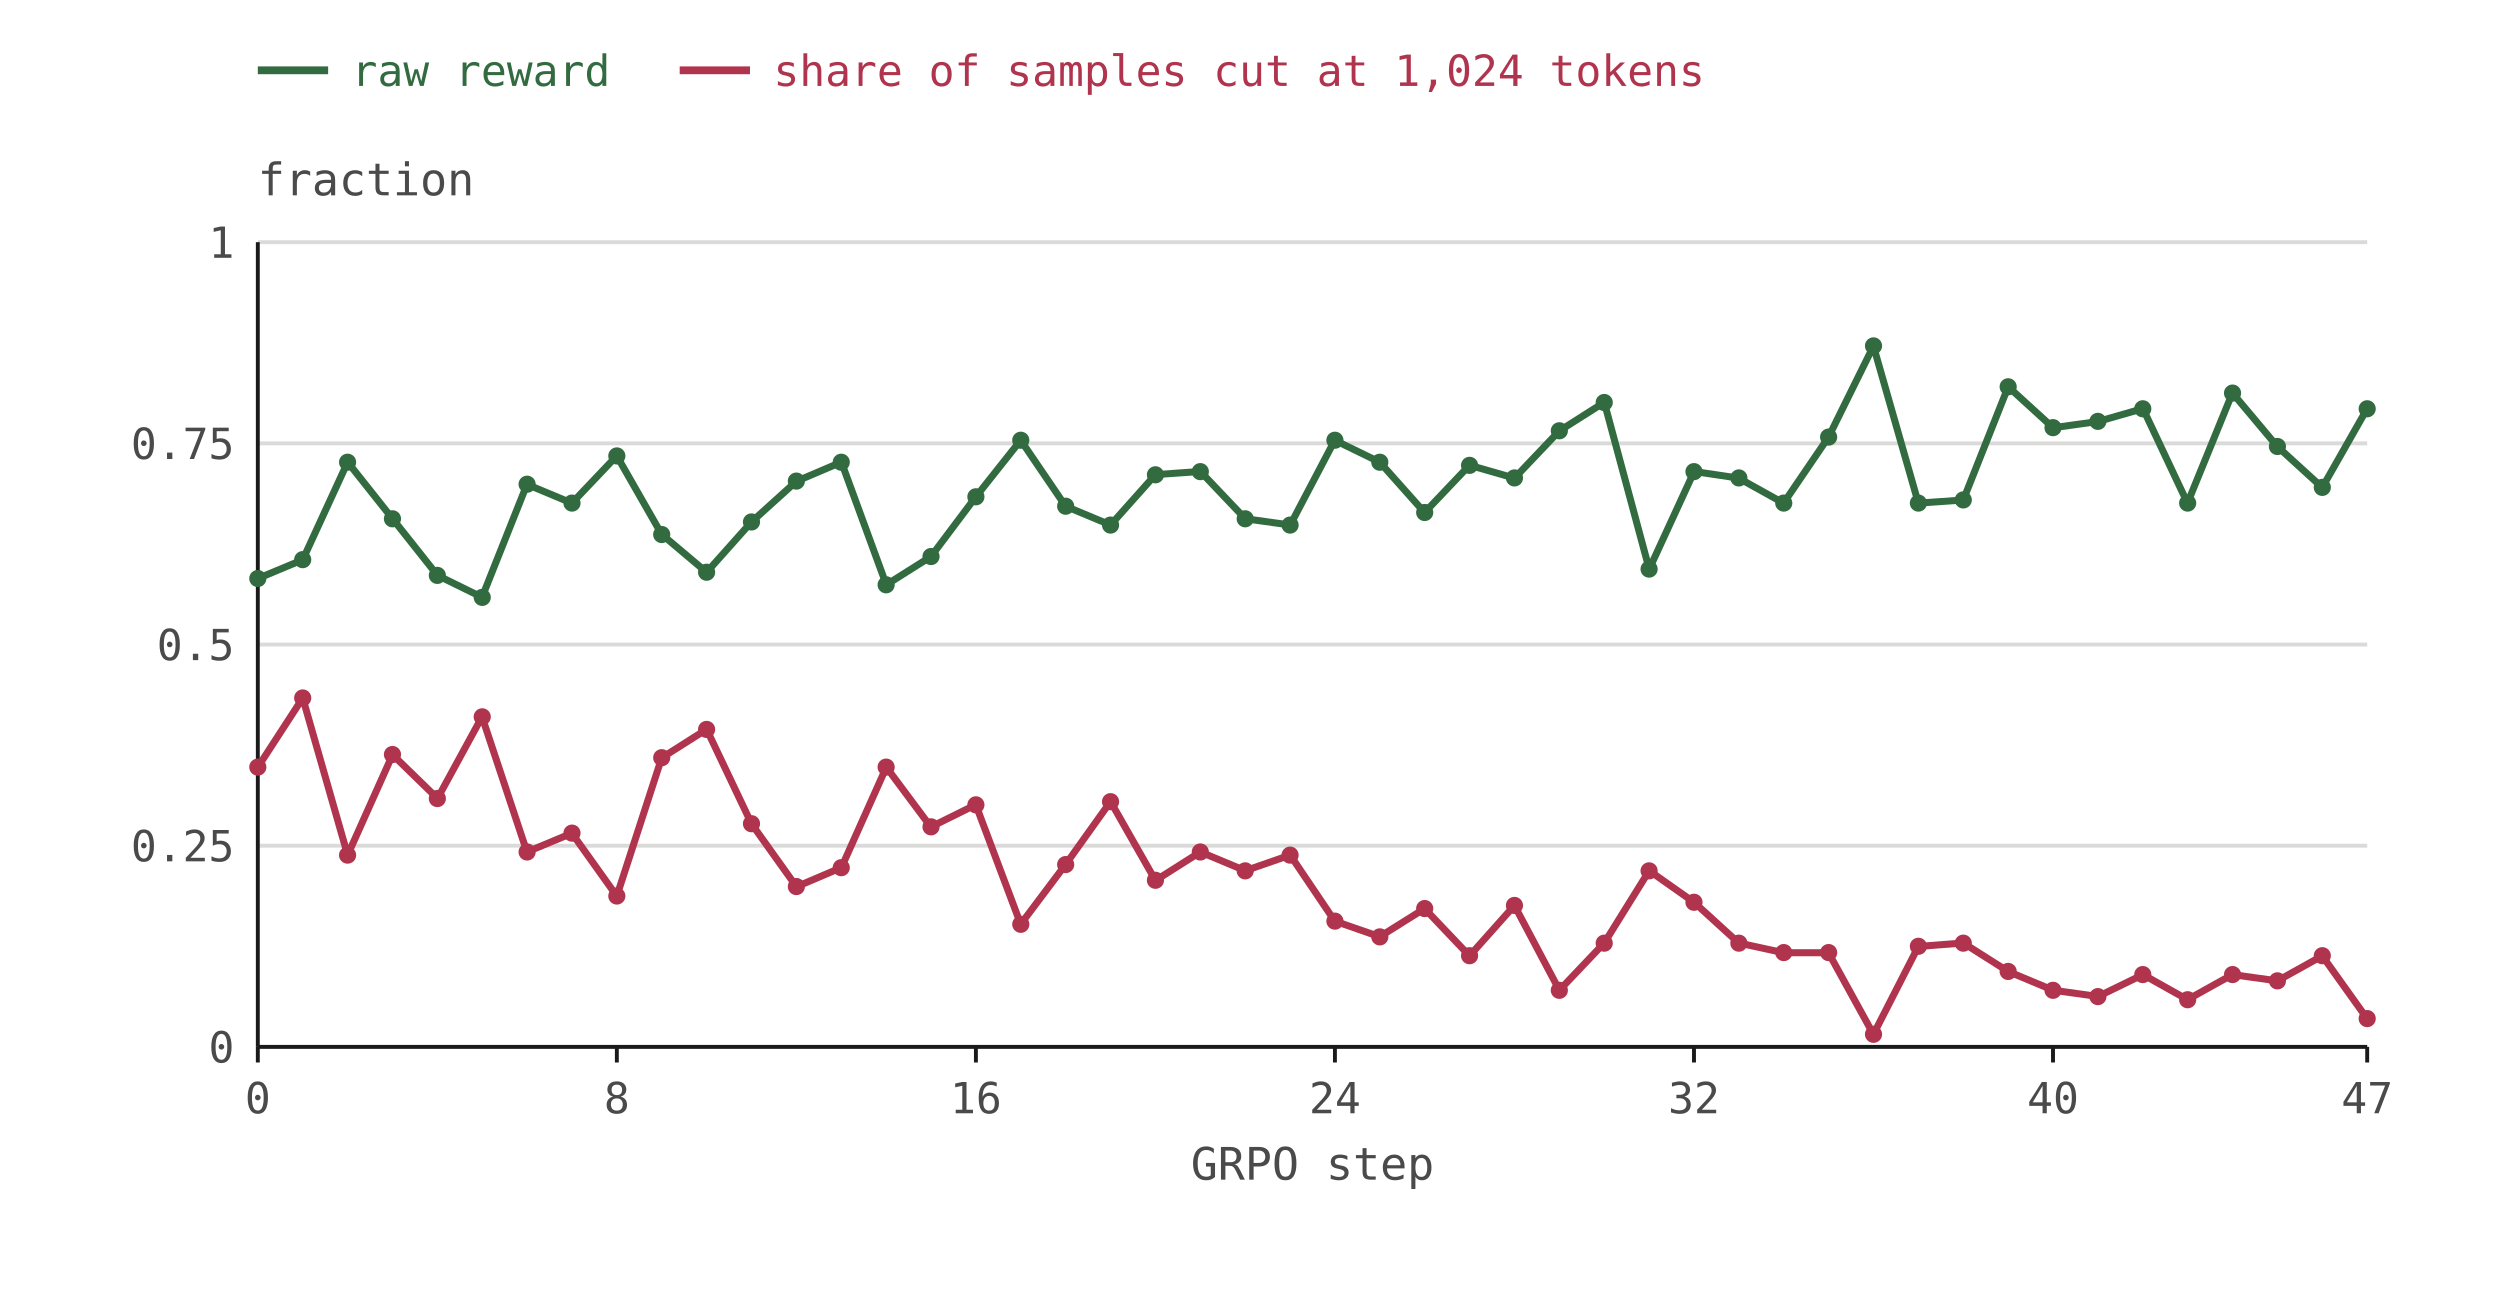
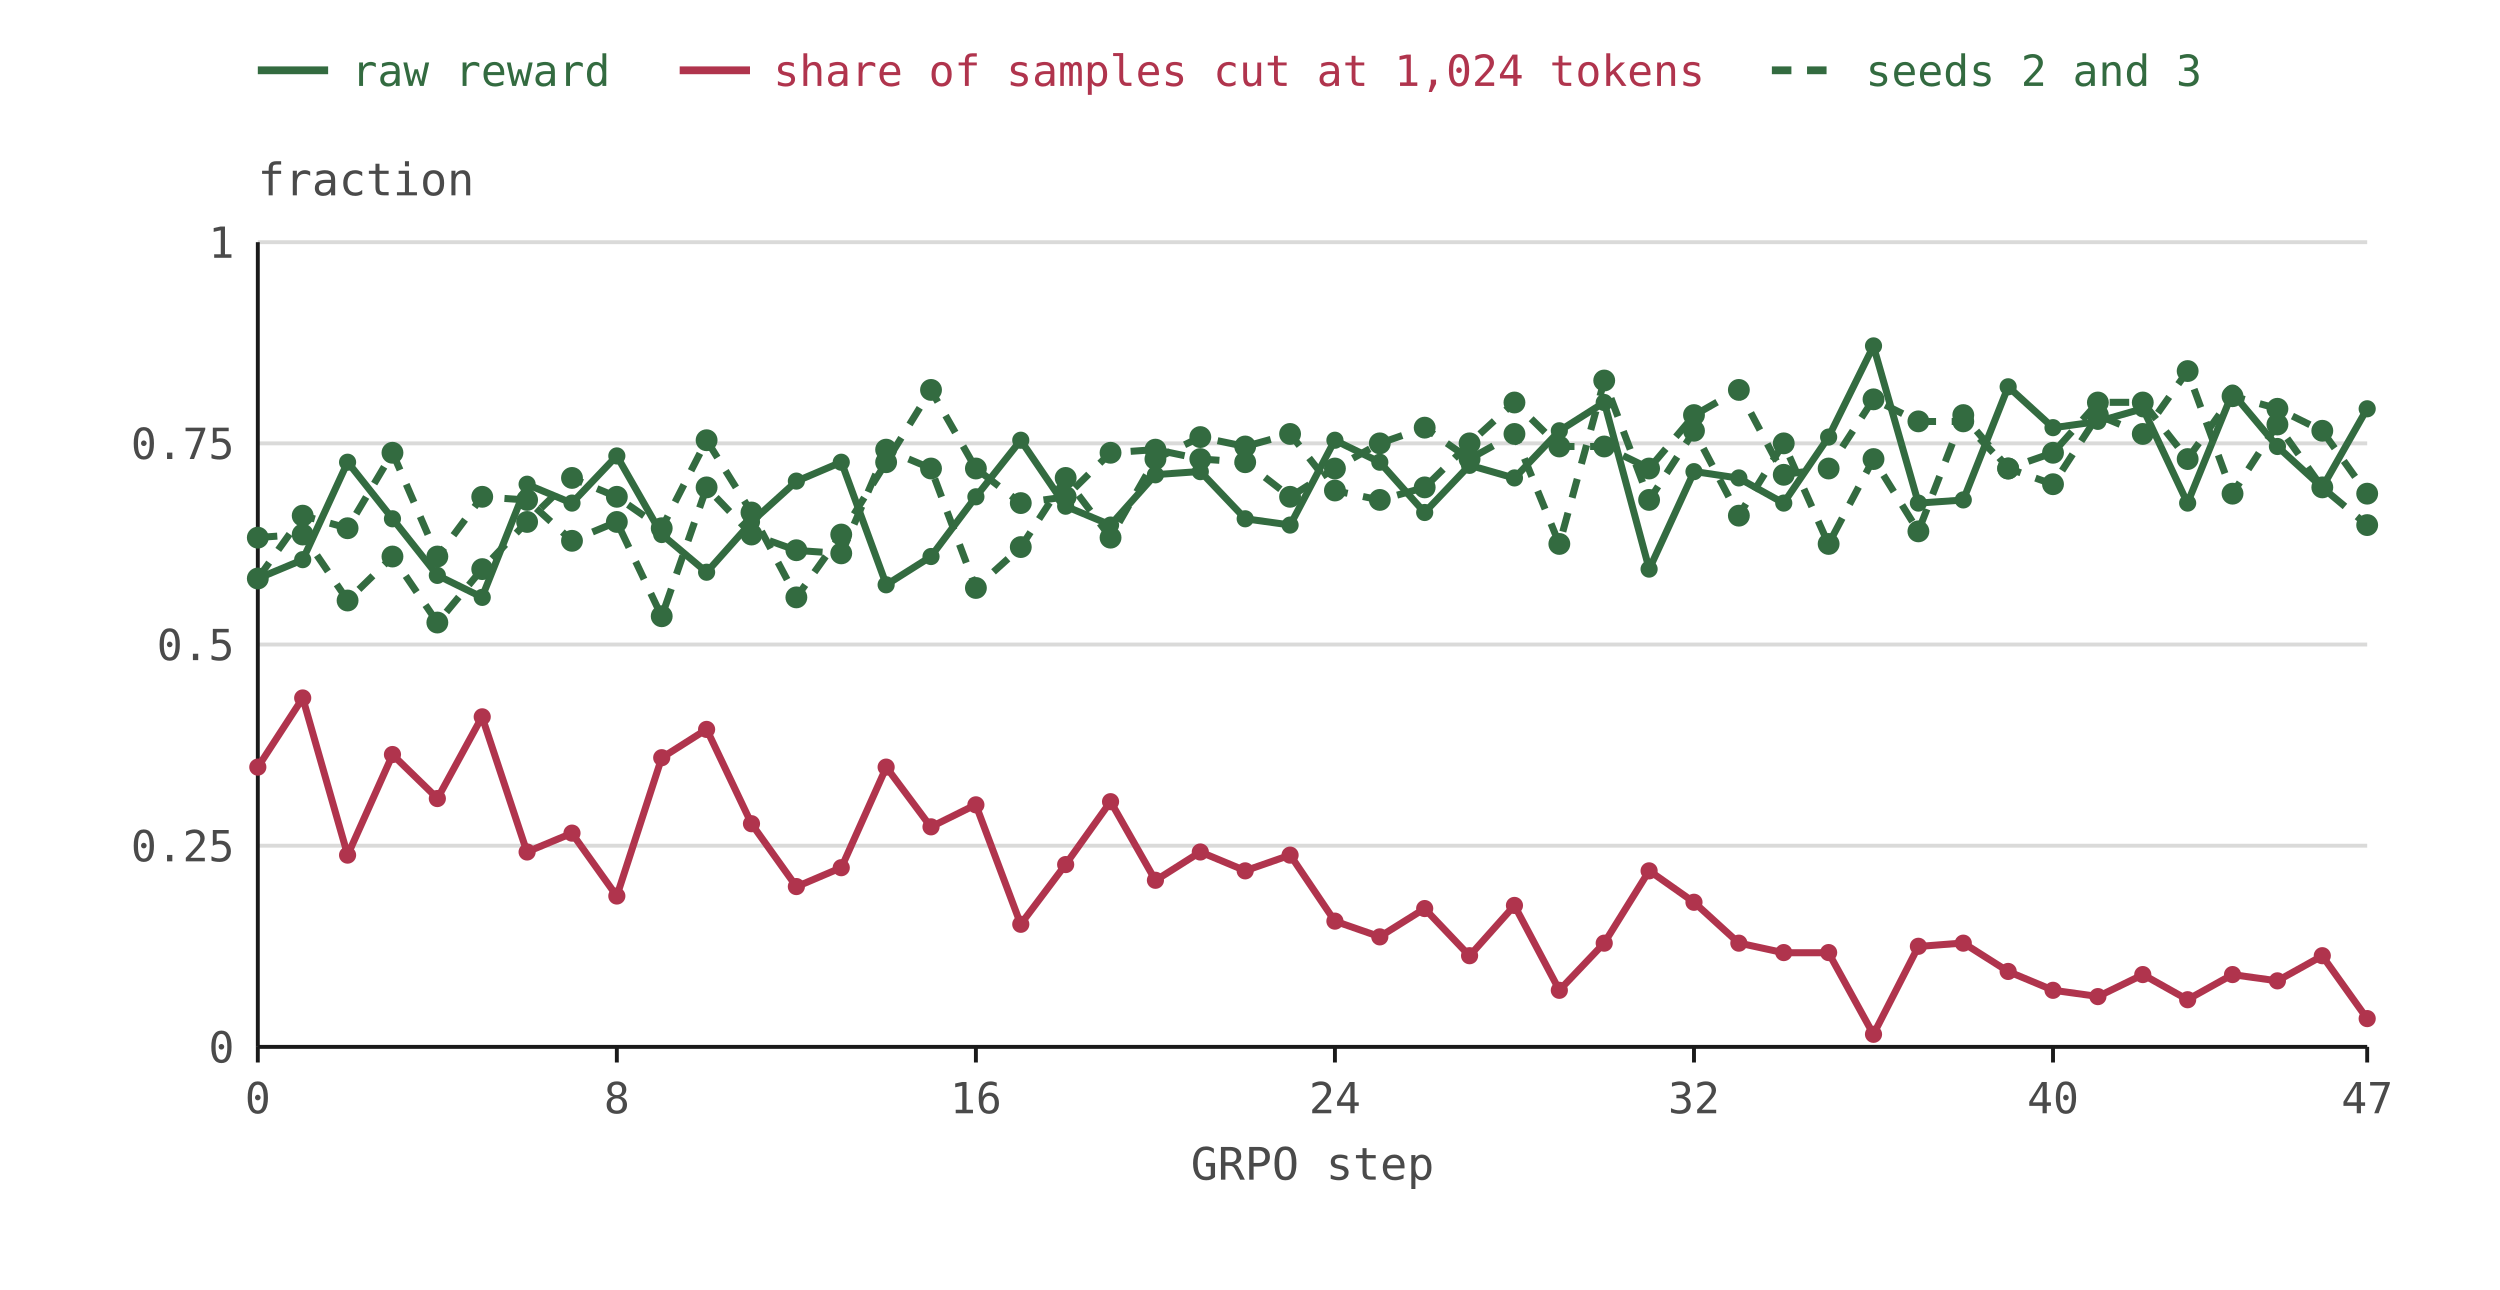
<svg xmlns="http://www.w3.org/2000/svg" viewBox="0 0 640 330" role="img" aria-labelledby="fig-7-2d-title fig-7-2d-desc" font-family="JetBrains Mono, ui-monospace, monospace">
  <line x1="66" y1="268" x2="606" y2="268" stroke="var(--m-ink-mute, #6f6f6a)" stroke-width="1" stroke-opacity="0.25" />
  <text x="60" y="272" font-size="11" text-anchor="end" fill="var(--m-ink-soft, #4a4a4a)">0</text>
  <line x1="66" y1="216.5" x2="606" y2="216.5" stroke="var(--m-ink-mute, #6f6f6a)" stroke-width="1" stroke-opacity="0.25" />
  <text x="60" y="220.5" font-size="11" text-anchor="end" fill="var(--m-ink-soft, #4a4a4a)">0.25</text>
  <line x1="66" y1="165" x2="606" y2="165" stroke="var(--m-ink-mute, #6f6f6a)" stroke-width="1" stroke-opacity="0.25" />
  <text x="60" y="169" font-size="11" text-anchor="end" fill="var(--m-ink-soft, #4a4a4a)">0.5</text>
  <line x1="66" y1="113.5" x2="606" y2="113.5" stroke="var(--m-ink-mute, #6f6f6a)" stroke-width="1" stroke-opacity="0.25" />
  <text x="60" y="117.5" font-size="11" text-anchor="end" fill="var(--m-ink-soft, #4a4a4a)">0.75</text>
  <line x1="66" y1="62" x2="606" y2="62" stroke="var(--m-ink-mute, #6f6f6a)" stroke-width="1" stroke-opacity="0.25" />
  <text x="60" y="66" font-size="11" text-anchor="end" fill="var(--m-ink-soft, #4a4a4a)">1</text>
  <line x1="66" y1="268" x2="606" y2="268" stroke="var(--m-ink, #1a1a1a)" stroke-width="1" />
  <line x1="66" y1="62" x2="66" y2="268" stroke="var(--m-ink, #1a1a1a)" stroke-width="1" />
  <line x1="66" y1="268" x2="66" y2="272" stroke="var(--m-ink, #1a1a1a)" stroke-width="1" />
  <text x="66" y="285" font-size="11" text-anchor="middle" fill="var(--m-ink-soft, #4a4a4a)">0</text>
  <line x1="157.91" y1="268" x2="157.91" y2="272" stroke="var(--m-ink, #1a1a1a)" stroke-width="1" />
  <text x="157.91" y="285" font-size="11" text-anchor="middle" fill="var(--m-ink-soft, #4a4a4a)">8</text>
  <line x1="249.83" y1="268" x2="249.83" y2="272" stroke="var(--m-ink, #1a1a1a)" stroke-width="1" />
  <text x="249.83" y="285" font-size="11" text-anchor="middle" fill="var(--m-ink-soft, #4a4a4a)">16</text>
  <line x1="341.74" y1="268" x2="341.74" y2="272" stroke="var(--m-ink, #1a1a1a)" stroke-width="1" />
  <text x="341.74" y="285" font-size="11" text-anchor="middle" fill="var(--m-ink-soft, #4a4a4a)">24</text>
  <line x1="433.66" y1="268" x2="433.66" y2="272" stroke="var(--m-ink, #1a1a1a)" stroke-width="1" />
  <text x="433.66" y="285" font-size="11" text-anchor="middle" fill="var(--m-ink-soft, #4a4a4a)">32</text>
  <line x1="525.57" y1="268" x2="525.57" y2="272" stroke="var(--m-ink, #1a1a1a)" stroke-width="1" />
  <text x="525.57" y="285" font-size="11" text-anchor="middle" fill="var(--m-ink-soft, #4a4a4a)">40</text>
  <line x1="606" y1="268" x2="606" y2="272" stroke="var(--m-ink, #1a1a1a)" stroke-width="1" />
  <text x="606" y="285" font-size="11" text-anchor="middle" fill="var(--m-ink-soft, #4a4a4a)">47</text>
  <text x="336" y="302" font-size="11.5" text-anchor="middle" class="m-serif" fill="var(--m-ink-soft, #4a4a4a)">GRPO step</text>
  <text x="66" y="50" font-size="11.5" class="m-serif" fill="var(--m-ink-soft, #4a4a4a)">fraction</text>
  <path d="M66.0 148.1 L77.5 143.3 L89.0 118.3 L100.5 132.8 L112.0 147.3 L123.4 152.9 L134.9 124.0 L146.4 128.8 L157.9 116.7 L169.4 136.8 L180.9 146.5 L192.4 133.6 L203.9 123.2 L215.4 118.3 L226.9 149.7 L238.3 142.5 L249.8 127.2 L261.3 112.7 L272.8 129.6 L284.3 134.4 L295.8 121.5 L307.3 120.7 L318.8 132.8 L330.3 134.4 L341.7 112.7 L353.2 118.3 L364.7 131.2 L376.2 119.1 L387.7 122.4 L399.2 110.3 L410.7 103.0 L422.2 145.7 L433.7 120.7 L445.1 122.4 L456.6 128.8 L468.1 111.9 L479.6 88.6 L491.1 128.8 L502.6 128.0 L514.1 99.0 L525.6 109.5 L537.1 107.9 L548.6 104.6 L560.0 128.8 L571.5 100.6 L583.0 114.3 L594.5 124.8 L606.0 104.6" fill="none" stroke="var(--m-green-ink, #336b40)" stroke-width="1.8" stroke-linejoin="round" />
  <circle cx="66" cy="148.1" r="2.2" fill="var(--m-green-ink, #336b40)" />
  <circle cx="77.49" cy="143.27" r="2.2" fill="var(--m-green-ink, #336b40)" />
  <circle cx="88.98" cy="118.33" r="2.2" fill="var(--m-green-ink, #336b40)" />
  <circle cx="100.47" cy="132.81" r="2.2" fill="var(--m-green-ink, #336b40)" />
  <circle cx="111.96" cy="147.3" r="2.2" fill="var(--m-green-ink, #336b40)" />
  <circle cx="123.45" cy="152.93" r="2.2" fill="var(--m-green-ink, #336b40)" />
  <circle cx="134.94" cy="123.96" r="2.2" fill="var(--m-green-ink, #336b40)" />
  <circle cx="146.43" cy="128.79" r="2.2" fill="var(--m-green-ink, #336b40)" />
  <circle cx="157.91" cy="116.72" r="2.2" fill="var(--m-green-ink, #336b40)" />
  <circle cx="169.4" cy="136.84" r="2.2" fill="var(--m-green-ink, #336b40)" />
  <circle cx="180.89" cy="146.49" r="2.2" fill="var(--m-green-ink, #336b40)" />
  <circle cx="192.38" cy="133.62" r="2.2" fill="var(--m-green-ink, #336b40)" />
  <circle cx="203.87" cy="123.16" r="2.2" fill="var(--m-green-ink, #336b40)" />
  <circle cx="215.36" cy="118.33" r="2.2" fill="var(--m-green-ink, #336b40)" />
  <circle cx="226.85" cy="149.71" r="2.2" fill="var(--m-green-ink, #336b40)" />
  <circle cx="238.34" cy="142.47" r="2.2" fill="var(--m-green-ink, #336b40)" />
  <circle cx="249.83" cy="127.18" r="2.2" fill="var(--m-green-ink, #336b40)" />
  <circle cx="261.32" cy="112.7" r="2.2" fill="var(--m-green-ink, #336b40)" />
  <circle cx="272.81" cy="129.59" r="2.2" fill="var(--m-green-ink, #336b40)" />
  <circle cx="284.3" cy="134.42" r="2.2" fill="var(--m-green-ink, #336b40)" />
  <circle cx="295.79" cy="121.55" r="2.2" fill="var(--m-green-ink, #336b40)" />
  <circle cx="307.28" cy="120.74" r="2.2" fill="var(--m-green-ink, #336b40)" />
  <circle cx="318.77" cy="132.81" r="2.2" fill="var(--m-green-ink, #336b40)" />
  <circle cx="330.26" cy="134.42" r="2.2" fill="var(--m-green-ink, #336b40)" />
  <circle cx="341.74" cy="112.7" r="2.2" fill="var(--m-green-ink, #336b40)" />
  <circle cx="353.23" cy="118.33" r="2.2" fill="var(--m-green-ink, #336b40)" />
  <circle cx="364.72" cy="131.2" r="2.2" fill="var(--m-green-ink, #336b40)" />
  <circle cx="376.21" cy="119.13" r="2.2" fill="var(--m-green-ink, #336b40)" />
  <circle cx="387.7" cy="122.35" r="2.2" fill="var(--m-green-ink, #336b40)" />
  <circle cx="399.19" cy="110.28" r="2.2" fill="var(--m-green-ink, #336b40)" />
  <circle cx="410.68" cy="103.04" r="2.2" fill="var(--m-green-ink, #336b40)" />
  <circle cx="422.17" cy="145.69" r="2.2" fill="var(--m-green-ink, #336b40)" />
  <circle cx="433.66" cy="120.74" r="2.2" fill="var(--m-green-ink, #336b40)" />
  <circle cx="445.15" cy="122.35" r="2.2" fill="var(--m-green-ink, #336b40)" />
  <circle cx="456.64" cy="128.79" r="2.2" fill="var(--m-green-ink, #336b40)" />
  <circle cx="468.13" cy="111.89" r="2.2" fill="var(--m-green-ink, #336b40)" />
  <circle cx="479.62" cy="88.55" r="2.2" fill="var(--m-green-ink, #336b40)" />
  <circle cx="491.11" cy="128.79" r="2.2" fill="var(--m-green-ink, #336b40)" />
  <circle cx="502.6" cy="127.98" r="2.2" fill="var(--m-green-ink, #336b40)" />
  <circle cx="514.09" cy="99.02" r="2.2" fill="var(--m-green-ink, #336b40)" />
  <circle cx="525.57" cy="109.48" r="2.2" fill="var(--m-green-ink, #336b40)" />
  <circle cx="537.06" cy="107.87" r="2.2" fill="var(--m-green-ink, #336b40)" />
  <circle cx="548.55" cy="104.65" r="2.2" fill="var(--m-green-ink, #336b40)" />
  <circle cx="560.04" cy="128.79" r="2.2" fill="var(--m-green-ink, #336b40)" />
  <circle cx="571.53" cy="100.63" r="2.2" fill="var(--m-green-ink, #336b40)" />
  <circle cx="583.02" cy="114.3" r="2.2" fill="var(--m-green-ink, #336b40)" />
  <circle cx="594.51" cy="124.77" r="2.2" fill="var(--m-green-ink, #336b40)" />
  <circle cx="606" cy="104.65" r="2.2" fill="var(--m-green-ink, #336b40)" />
  <path d="M66.0 196.4 L77.5 178.7 L89.0 218.9 L100.5 193.2 L112.0 204.4 L123.4 183.5 L134.9 218.1 L146.4 213.3 L157.9 229.4 L169.4 194.0 L180.9 186.7 L192.4 210.9 L203.9 227.0 L215.4 222.1 L226.9 196.4 L238.3 211.7 L249.8 206.0 L261.3 236.6 L272.8 221.3 L284.3 205.2 L295.8 225.4 L307.3 218.1 L318.8 222.9 L330.3 218.9 L341.7 235.8 L353.2 239.8 L364.7 232.6 L376.2 244.7 L387.7 231.8 L399.2 253.5 L410.7 241.4 L422.2 222.9 L433.7 231.0 L445.1 241.4 L456.6 243.9 L468.1 243.9 L479.6 264.8 L491.1 242.3 L502.6 241.4 L514.1 248.7 L525.6 253.5 L537.1 255.1 L548.6 249.5 L560.0 255.9 L571.5 249.5 L583.0 251.1 L594.5 244.7 L606.0 260.8" fill="none" stroke="var(--m-rose-ink, #b0344d)" stroke-width="1.8" stroke-linejoin="round" />
  <circle cx="66" cy="196.38" r="2.2" fill="var(--m-rose-ink, #b0344d)" />
  <circle cx="77.49" cy="178.68" r="2.2" fill="var(--m-rose-ink, #b0344d)" />
  <circle cx="88.98" cy="218.91" r="2.2" fill="var(--m-rose-ink, #b0344d)" />
  <circle cx="100.47" cy="193.16" r="2.2" fill="var(--m-rose-ink, #b0344d)" />
  <circle cx="111.96" cy="204.43" r="2.2" fill="var(--m-rose-ink, #b0344d)" />
  <circle cx="123.45" cy="183.51" r="2.2" fill="var(--m-rose-ink, #b0344d)" />
  <circle cx="134.94" cy="218.11" r="2.2" fill="var(--m-rose-ink, #b0344d)" />
  <circle cx="146.43" cy="213.28" r="2.2" fill="var(--m-rose-ink, #b0344d)" />
  <circle cx="157.91" cy="229.38" r="2.2" fill="var(--m-rose-ink, #b0344d)" />
  <circle cx="169.4" cy="193.97" r="2.2" fill="var(--m-rose-ink, #b0344d)" />
  <circle cx="180.89" cy="186.73" r="2.2" fill="var(--m-rose-ink, #b0344d)" />
  <circle cx="192.38" cy="210.87" r="2.2" fill="var(--m-rose-ink, #b0344d)" />
  <circle cx="203.87" cy="226.96" r="2.2" fill="var(--m-rose-ink, #b0344d)" />
  <circle cx="215.36" cy="222.13" r="2.2" fill="var(--m-rose-ink, #b0344d)" />
  <circle cx="226.85" cy="196.38" r="2.2" fill="var(--m-rose-ink, #b0344d)" />
  <circle cx="238.34" cy="211.67" r="2.2" fill="var(--m-rose-ink, #b0344d)" />
  <circle cx="249.83" cy="206.04" r="2.2" fill="var(--m-rose-ink, #b0344d)" />
  <circle cx="261.32" cy="236.62" r="2.2" fill="var(--m-rose-ink, #b0344d)" />
  <circle cx="272.81" cy="221.33" r="2.2" fill="var(--m-rose-ink, #b0344d)" />
  <circle cx="284.3" cy="205.23" r="2.2" fill="var(--m-rose-ink, #b0344d)" />
  <circle cx="295.79" cy="225.35" r="2.2" fill="var(--m-rose-ink, #b0344d)" />
  <circle cx="307.28" cy="218.11" r="2.2" fill="var(--m-rose-ink, #b0344d)" />
  <circle cx="318.77" cy="222.94" r="2.2" fill="var(--m-rose-ink, #b0344d)" />
  <circle cx="330.26" cy="218.91" r="2.2" fill="var(--m-rose-ink, #b0344d)" />
  <circle cx="341.74" cy="235.81" r="2.2" fill="var(--m-rose-ink, #b0344d)" />
  <circle cx="353.23" cy="239.84" r="2.2" fill="var(--m-rose-ink, #b0344d)" />
  <circle cx="364.72" cy="232.59" r="2.2" fill="var(--m-rose-ink, #b0344d)" />
  <circle cx="376.21" cy="244.66" r="2.2" fill="var(--m-rose-ink, #b0344d)" />
  <circle cx="387.7" cy="231.79" r="2.2" fill="var(--m-rose-ink, #b0344d)" />
  <circle cx="399.19" cy="253.52" r="2.2" fill="var(--m-rose-ink, #b0344d)" />
  <circle cx="410.68" cy="241.45" r="2.2" fill="var(--m-rose-ink, #b0344d)" />
  <circle cx="422.17" cy="222.94" r="2.2" fill="var(--m-rose-ink, #b0344d)" />
  <circle cx="433.66" cy="230.98" r="2.2" fill="var(--m-rose-ink, #b0344d)" />
  <circle cx="445.15" cy="241.45" r="2.2" fill="var(--m-rose-ink, #b0344d)" />
  <circle cx="456.64" cy="243.86" r="2.2" fill="var(--m-rose-ink, #b0344d)" />
  <circle cx="468.13" cy="243.86" r="2.2" fill="var(--m-rose-ink, #b0344d)" />
  <circle cx="479.62" cy="264.78" r="2.2" fill="var(--m-rose-ink, #b0344d)" />
  <circle cx="491.11" cy="242.25" r="2.2" fill="var(--m-rose-ink, #b0344d)" />
  <circle cx="502.6" cy="241.45" r="2.2" fill="var(--m-rose-ink, #b0344d)" />
  <circle cx="514.09" cy="248.69" r="2.2" fill="var(--m-rose-ink, #b0344d)" />
  <circle cx="525.57" cy="253.52" r="2.2" fill="var(--m-rose-ink, #b0344d)" />
  <circle cx="537.06" cy="255.13" r="2.2" fill="var(--m-rose-ink, #b0344d)" />
  <circle cx="548.55" cy="249.49" r="2.2" fill="var(--m-rose-ink, #b0344d)" />
  <circle cx="560.04" cy="255.93" r="2.2" fill="var(--m-rose-ink, #b0344d)" />
  <circle cx="571.53" cy="249.49" r="2.2" fill="var(--m-rose-ink, #b0344d)" />
  <circle cx="583.02" cy="251.1" r="2.2" fill="var(--m-rose-ink, #b0344d)" />
  <circle cx="594.51" cy="244.66" r="2.2" fill="var(--m-rose-ink, #b0344d)" />
  <circle cx="606" cy="260.76" r="2.2" fill="var(--m-rose-ink, #b0344d)" />
+   <path d="M66.0 148.1 L77.5 132.0 L89.0 135.2 L100.5 115.9 L112.0 142.5 L123.4 127.2 L134.9 128.0 L146.4 138.4 L157.9 133.6 L169.4 157.8 L180.9 124.8 L192.4 136.8 L203.9 140.9 L215.4 141.7 L226.9 115.1 L238.3 119.9 L249.8 150.5 L261.3 140.1 L272.8 122.4 L284.3 137.6 L295.8 117.5 L307.3 111.9 L318.8 114.3 L330.3 111.1 L341.7 125.6 L353.2 128.0 L364.7 124.8 L376.2 113.5 L387.7 103.0 L399.2 114.3 L410.7 114.3 L422.2 119.9 L433.7 106.3 L445.1 99.8 L456.6 121.5 L468.1 119.9 L479.6 102.2 L491.1 107.9 L502.6 107.9 L514.1 119.9 L525.6 124.0 L537.1 106.3 L548.6 111.1 L560.0 95.0 L571.5 126.4 L583.0 108.7 L594.5 124.8 L606.0 134.4" fill="none" stroke="var(--m-green-ink, #336b40)" stroke-width="1.8" stroke-dasharray="5 4" stroke-linejoin="round" />
+   <circle cx="66" cy="148.1" r="2.8" fill="var(--m-green-ink, #336b40)" />
+   <circle cx="77.49" cy="132.01" r="2.8" fill="var(--m-green-ink, #336b40)" />
+   <circle cx="88.98" cy="135.23" r="2.8" fill="var(--m-green-ink, #336b40)" />
+   <circle cx="100.47" cy="115.91" r="2.8" fill="var(--m-green-ink, #336b40)" />
+   <circle cx="111.96" cy="142.47" r="2.8" fill="var(--m-green-ink, #336b40)" />
+   <circle cx="123.45" cy="127.18" r="2.8" fill="var(--m-green-ink, #336b40)" />
+   <circle cx="134.94" cy="127.98" r="2.8" fill="var(--m-green-ink, #336b40)" />
+   <circle cx="146.43" cy="138.45" r="2.8" fill="var(--m-green-ink, #336b40)" />
+   <circle cx="157.91" cy="133.62" r="2.8" fill="var(--m-green-ink, #336b40)" />
+   <circle cx="169.4" cy="157.76" r="2.8" fill="var(--m-green-ink, #336b40)" />
+   <circle cx="180.89" cy="124.77" r="2.8" fill="var(--m-green-ink, #336b40)" />
+   <circle cx="192.38" cy="136.84" r="2.8" fill="var(--m-green-ink, #336b40)" />
+   <circle cx="203.87" cy="140.86" r="2.8" fill="var(--m-green-ink, #336b40)" />
+   <circle cx="215.36" cy="141.66" r="2.8" fill="var(--m-green-ink, #336b40)" />
+   <circle cx="226.85" cy="115.11" r="2.8" fill="var(--m-green-ink, #336b40)" />
+   <circle cx="238.34" cy="119.94" r="2.8" fill="var(--m-green-ink, #336b40)" />
+   <circle cx="249.83" cy="150.52" r="2.8" fill="var(--m-green-ink, #336b40)" />
+   <circle cx="261.32" cy="140.05" r="2.8" fill="var(--m-green-ink, #336b40)" />
+   <circle cx="272.81" cy="122.35" r="2.8" fill="var(--m-green-ink, #336b40)" />
+   <circle cx="284.3" cy="137.64" r="2.8" fill="var(--m-green-ink, #336b40)" />
+   <circle cx="295.79" cy="117.52" r="2.8" fill="var(--m-green-ink, #336b40)" />
+   <circle cx="307.28" cy="111.89" r="2.8" fill="var(--m-green-ink, #336b40)" />
+   <circle cx="318.77" cy="114.3" r="2.8" fill="var(--m-green-ink, #336b40)" />
+   <circle cx="330.26" cy="111.09" r="2.8" fill="var(--m-green-ink, #336b40)" />
+   <circle cx="341.74" cy="125.57" r="2.8" fill="var(--m-green-ink, #336b40)" />
+   <circle cx="353.23" cy="127.98" r="2.8" fill="var(--m-green-ink, #336b40)" />
+   <circle cx="364.72" cy="124.77" r="2.8" fill="var(--m-green-ink, #336b40)" />
+   <circle cx="376.21" cy="113.5" r="2.8" fill="var(--m-green-ink, #336b40)" />
+   <circle cx="387.7" cy="103.04" r="2.8" fill="var(--m-green-ink, #336b40)" />
+   <circle cx="399.19" cy="114.3" r="2.8" fill="var(--m-green-ink, #336b40)" />
+   <circle cx="410.68" cy="114.3" r="2.8" fill="var(--m-green-ink, #336b40)" />
+   <circle cx="422.17" cy="119.94" r="2.8" fill="var(--m-green-ink, #336b40)" />
+   <circle cx="433.66" cy="106.26" r="2.8" fill="var(--m-green-ink, #336b40)" />
+   <circle cx="445.15" cy="99.82" r="2.8" fill="var(--m-green-ink, #336b40)" />
+   <circle cx="456.64" cy="121.55" r="2.8" fill="var(--m-green-ink, #336b40)" />
+   <circle cx="468.13" cy="119.94" r="2.8" fill="var(--m-green-ink, #336b40)" />
+   <circle cx="479.62" cy="102.23" r="2.8" fill="var(--m-green-ink, #336b40)" />
+   <circle cx="491.11" cy="107.87" r="2.8" fill="var(--m-green-ink, #336b40)" />
+   <circle cx="502.6" cy="107.87" r="2.8" fill="var(--m-green-ink, #336b40)" />
+   <circle cx="514.09" cy="119.94" r="2.8" fill="var(--m-green-ink, #336b40)" />
+   <circle cx="525.57" cy="123.96" r="2.8" fill="var(--m-green-ink, #336b40)" />
+   <circle cx="537.06" cy="106.26" r="2.8" fill="var(--m-green-ink, #336b40)" />
+   <circle cx="548.55" cy="111.09" r="2.8" fill="var(--m-green-ink, #336b40)" />
+   <circle cx="560.04" cy="94.99" r="2.8" fill="var(--m-green-ink, #336b40)" />
+   <circle cx="571.53" cy="126.38" r="2.8" fill="var(--m-green-ink, #336b40)" />
+   <circle cx="583.02" cy="108.67" r="2.8" fill="var(--m-green-ink, #336b40)" />
+   <circle cx="594.51" cy="124.77" r="2.8" fill="var(--m-green-ink, #336b40)" />
+   <circle cx="606" cy="134.42" r="2.8" fill="var(--m-green-ink, #336b40)" />
+   <path d="M66.0 137.6 L77.5 136.8 L89.0 153.7 L100.5 142.5 L112.0 159.4 L123.4 145.7 L134.9 133.6 L146.4 122.4 L157.9 127.2 L169.4 135.2 L180.9 112.7 L192.4 131.2 L203.9 152.9 L215.4 136.8 L226.9 118.3 L238.3 99.8 L249.8 119.9 L261.3 128.8 L272.8 127.2 L284.3 115.9 L295.8 115.1 L307.3 117.5 L318.8 118.3 L330.3 127.2 L341.7 119.9 L353.2 113.5 L364.7 109.5 L376.2 117.5 L387.7 111.1 L399.2 139.3 L410.7 97.4 L422.2 128.0 L433.7 110.3 L445.1 132.0 L456.6 113.5 L468.1 139.3 L479.6 117.5 L491.1 136.0 L502.6 106.3 L514.1 119.9 L525.6 115.9 L537.1 103.0 L548.6 103.0 L560.0 117.5 L571.5 101.4 L583.0 104.6 L594.5 110.3 L606.0 126.4" fill="none" stroke="var(--m-green-ink, #336b40)" stroke-width="1.8" stroke-dasharray="5 4" stroke-linejoin="round" />
+   <circle cx="66" cy="137.64" r="2.8" fill="var(--m-green-ink, #336b40)" />
+   <circle cx="77.49" cy="136.84" r="2.8" fill="var(--m-green-ink, #336b40)" />
+   <circle cx="88.98" cy="153.73" r="2.8" fill="var(--m-green-ink, #336b40)" />
+   <circle cx="100.47" cy="142.47" r="2.8" fill="var(--m-green-ink, #336b40)" />
+   <circle cx="111.96" cy="159.37" r="2.8" fill="var(--m-green-ink, #336b40)" />
+   <circle cx="123.45" cy="145.69" r="2.8" fill="var(--m-green-ink, #336b40)" />
+   <circle cx="134.94" cy="133.62" r="2.8" fill="var(--m-green-ink, #336b40)" />
+   <circle cx="146.43" cy="122.35" r="2.8" fill="var(--m-green-ink, #336b40)" />
+   <circle cx="157.91" cy="127.18" r="2.8" fill="var(--m-green-ink, #336b40)" />
+   <circle cx="169.4" cy="135.23" r="2.8" fill="var(--m-green-ink, #336b40)" />
+   <circle cx="180.89" cy="112.7" r="2.8" fill="var(--m-green-ink, #336b40)" />
+   <circle cx="192.38" cy="131.2" r="2.8" fill="var(--m-green-ink, #336b40)" />
+   <circle cx="203.87" cy="152.93" r="2.8" fill="var(--m-green-ink, #336b40)" />
+   <circle cx="215.36" cy="136.84" r="2.8" fill="var(--m-green-ink, #336b40)" />
+   <circle cx="226.85" cy="118.33" r="2.8" fill="var(--m-green-ink, #336b40)" />
+   <circle cx="238.34" cy="99.82" r="2.8" fill="var(--m-green-ink, #336b40)" />
+   <circle cx="249.83" cy="119.94" r="2.8" fill="var(--m-green-ink, #336b40)" />
+   <circle cx="261.32" cy="128.79" r="2.8" fill="var(--m-green-ink, #336b40)" />
+   <circle cx="272.81" cy="127.18" r="2.8" fill="var(--m-green-ink, #336b40)" />
+   <circle cx="284.3" cy="115.91" r="2.8" fill="var(--m-green-ink, #336b40)" />
+   <circle cx="295.79" cy="115.11" r="2.8" fill="var(--m-green-ink, #336b40)" />
+   <circle cx="307.28" cy="117.52" r="2.8" fill="var(--m-green-ink, #336b40)" />
+   <circle cx="318.77" cy="118.33" r="2.8" fill="var(--m-green-ink, #336b40)" />
+   <circle cx="330.26" cy="127.18" r="2.8" fill="var(--m-green-ink, #336b40)" />
+   <circle cx="341.74" cy="119.94" r="2.8" fill="var(--m-green-ink, #336b40)" />
+   <circle cx="353.23" cy="113.5" r="2.8" fill="var(--m-green-ink, #336b40)" />
+   <circle cx="364.72" cy="109.48" r="2.8" fill="var(--m-green-ink, #336b40)" />
+   <circle cx="376.21" cy="117.52" r="2.8" fill="var(--m-green-ink, #336b40)" />
+   <circle cx="387.7" cy="111.09" r="2.8" fill="var(--m-green-ink, #336b40)" />
+   <circle cx="399.19" cy="139.25" r="2.8" fill="var(--m-green-ink, #336b40)" />
+   <circle cx="410.68" cy="97.41" r="2.8" fill="var(--m-green-ink, #336b40)" />
+   <circle cx="422.17" cy="127.98" r="2.8" fill="var(--m-green-ink, #336b40)" />
+   <circle cx="433.66" cy="110.28" r="2.8" fill="var(--m-green-ink, #336b40)" />
+   <circle cx="445.15" cy="132.01" r="2.8" fill="var(--m-green-ink, #336b40)" />
+   <circle cx="456.64" cy="113.5" r="2.8" fill="var(--m-green-ink, #336b40)" />
+   <circle cx="468.13" cy="139.25" r="2.8" fill="var(--m-green-ink, #336b40)" />
+   <circle cx="479.62" cy="117.52" r="2.8" fill="var(--m-green-ink, #336b40)" />
+   <circle cx="491.11" cy="136.03" r="2.8" fill="var(--m-green-ink, #336b40)" />
+   <circle cx="502.6" cy="106.26" r="2.8" fill="var(--m-green-ink, #336b40)" />
+   <circle cx="514.09" cy="119.94" r="2.8" fill="var(--m-green-ink, #336b40)" />
+   <circle cx="525.57" cy="115.91" r="2.8" fill="var(--m-green-ink, #336b40)" />
+   <circle cx="537.06" cy="103.04" r="2.8" fill="var(--m-green-ink, #336b40)" />
+   <circle cx="548.55" cy="103.04" r="2.8" fill="var(--m-green-ink, #336b40)" />
+   <circle cx="560.04" cy="117.52" r="2.8" fill="var(--m-green-ink, #336b40)" />
+   <circle cx="571.53" cy="101.43" r="2.8" fill="var(--m-green-ink, #336b40)" />
+   <circle cx="583.02" cy="104.65" r="2.8" fill="var(--m-green-ink, #336b40)" />
+   <circle cx="594.51" cy="110.28" r="2.8" fill="var(--m-green-ink, #336b40)" />
+   <circle cx="606" cy="126.38" r="2.8" fill="var(--m-green-ink, #336b40)" />
  <path d="M66 18 H84" fill="none" stroke="var(--m-green-ink, #336b40)" stroke-width="2" stroke-linejoin="round" />
  <text x="90" y="22" font-size="11" fill="var(--m-green-ink, #336b40)">raw reward</text>
  <path d="M174 18 H192" fill="none" stroke="var(--m-rose-ink, #b0344d)" stroke-width="2" stroke-linejoin="round" />
  <text x="198" y="22" font-size="11" fill="var(--m-rose-ink, #b0344d)">share of samples cut at 1,024 tokens</text>
+   <path d="M453.6 18 H471.6" fill="none" stroke="var(--m-green-ink, #336b40)" stroke-width="2" stroke-dasharray="5 4" stroke-linejoin="round" />
+   <text x="477.6" y="22" font-size="11" fill="var(--m-green-ink, #336b40)">seeds 2 and 3</text>
</svg>
